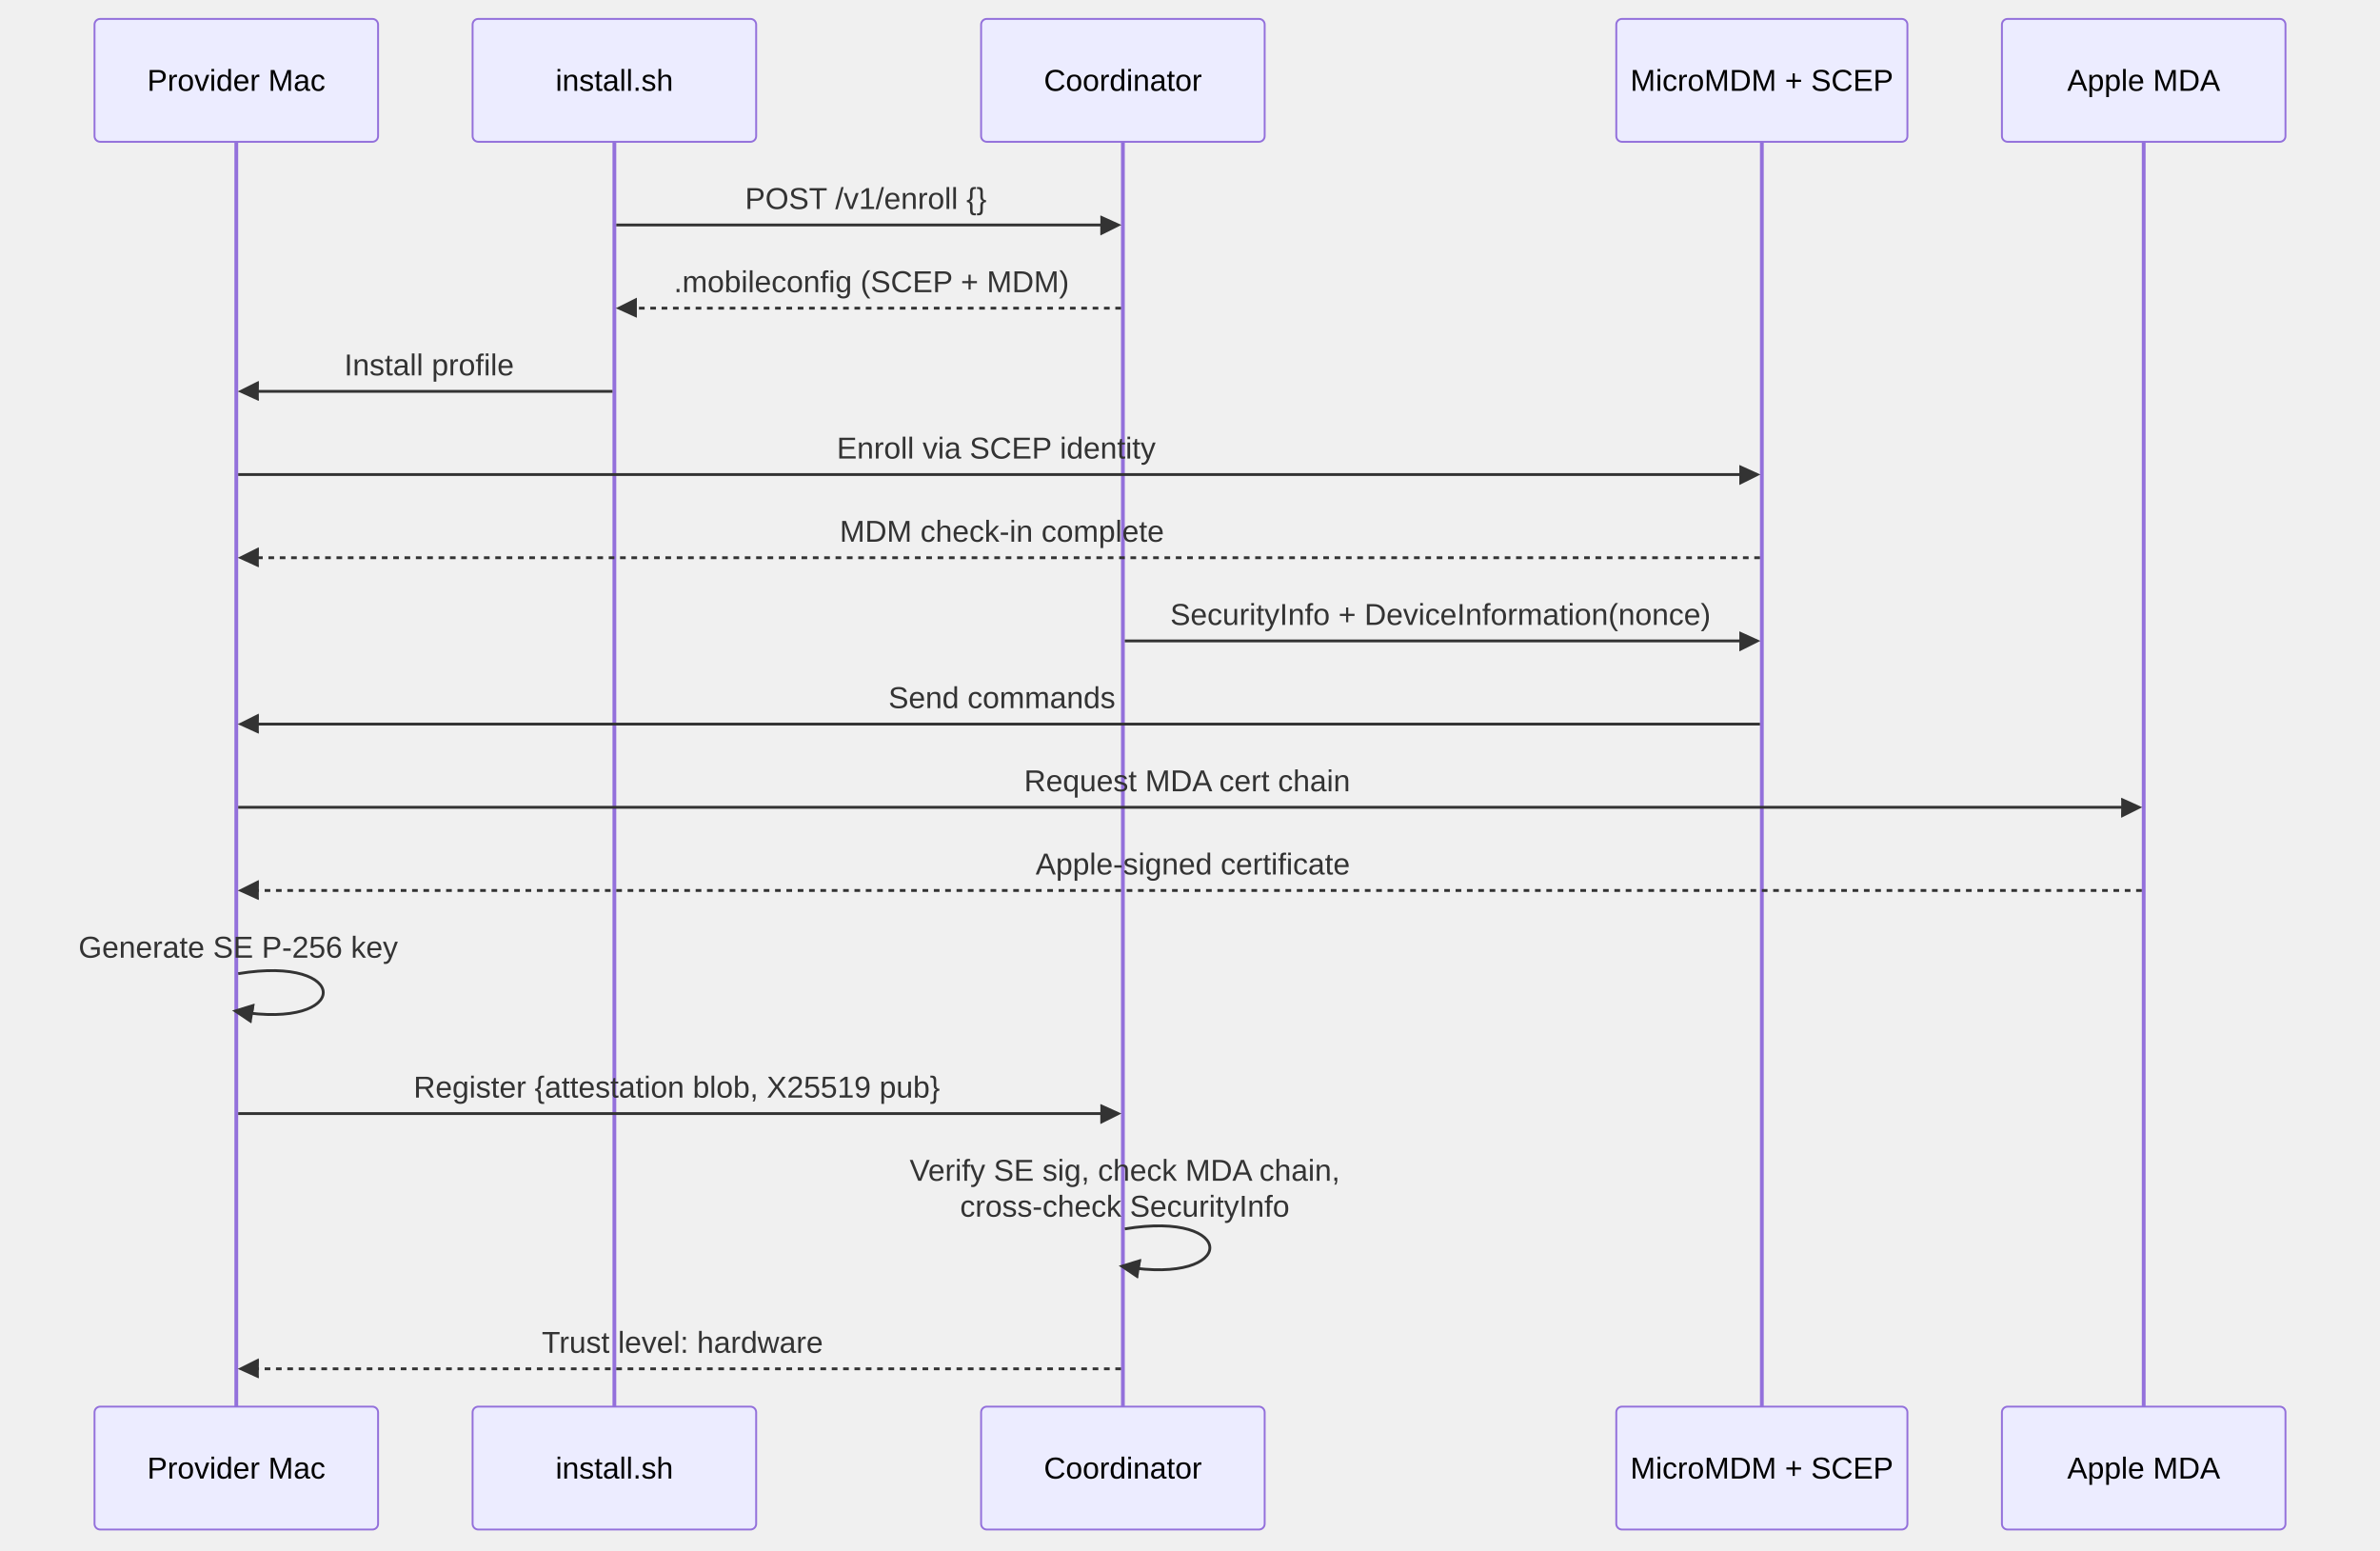
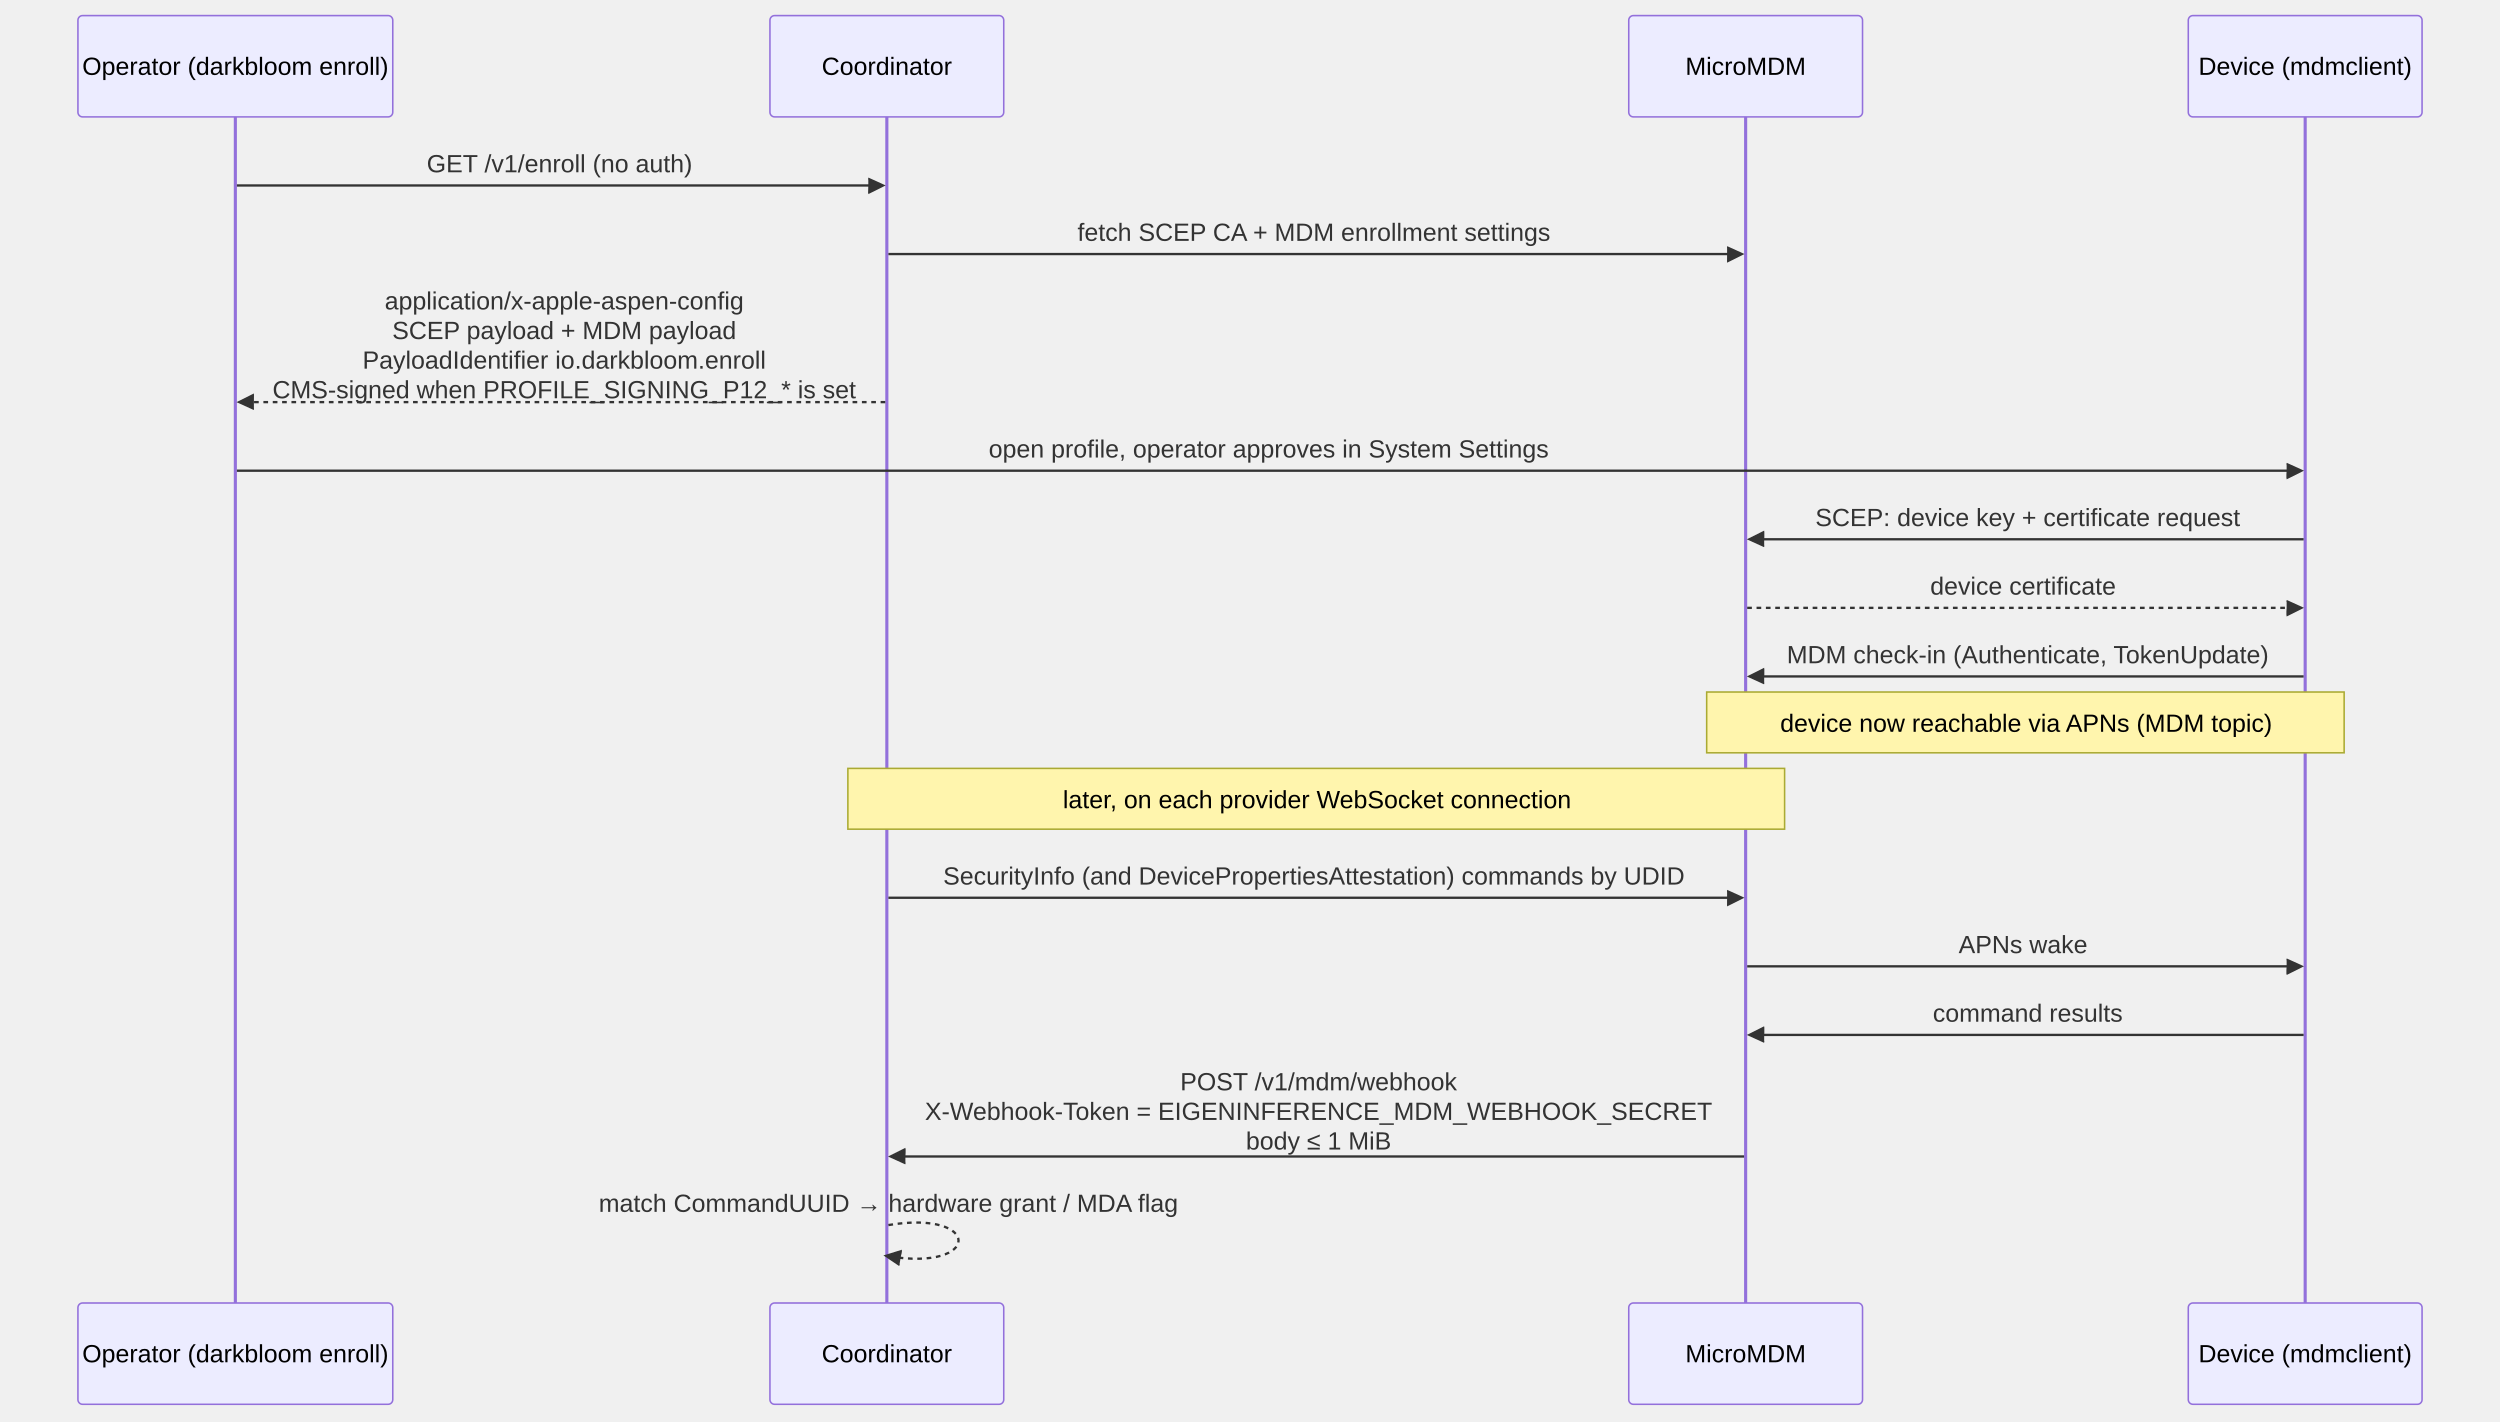
- <svg xmlns="http://www.w3.org/2000/svg" id="my-svg" width="100%" style="max-width: 1259px; background-color: white;" viewBox="-50 -10 1259 820" role="graphics-document document" aria-roledescription="sequence">
+ <svg xmlns="http://www.w3.org/2000/svg" id="my-svg" width="100%" style="max-width: 1604px; background-color: white;" viewBox="-50 -10 1604 912" role="graphics-document document" aria-roledescription="sequence">
  <g>
-     <rect x="1009" y="734" fill="#eaeaea" stroke="#666" width="150" height="65" name="A" rx="3" ry="3" class="actor actor-bottom" />
-     <text x="1084" y="766.5" dominant-baseline="central" alignment-baseline="central" class="actor actor-box" style="text-anchor: middle; font-size: 16px; font-weight: 400;">
-       <tspan x="1084" dy="0">Apple MDA</tspan>
+     <rect x="1354" y="826" fill="#eaeaea" stroke="#666" width="150" height="65" name="D" rx="3" ry="3" class="actor actor-bottom" />
+     <text x="1429" y="858.5" dominant-baseline="central" alignment-baseline="central" class="actor actor-box" style="text-anchor: middle; font-size: 16px; font-weight: 400;">
+       <tspan x="1429" dy="0">Device (mdmclient)</tspan>
    </text>
  </g>
  <g>
-     <rect x="805" y="734" fill="#eaeaea" stroke="#666" width="154" height="65" name="MDM" rx="3" ry="3" class="actor actor-bottom" />
-     <text x="882" y="766.5" dominant-baseline="central" alignment-baseline="central" class="actor actor-box" style="text-anchor: middle; font-size: 16px; font-weight: 400;">
-       <tspan x="882" dy="0">MicroMDM + SCEP</tspan>
+     <rect x="995" y="826" fill="#eaeaea" stroke="#666" width="150" height="65" name="M" rx="3" ry="3" class="actor actor-bottom" />
+     <text x="1070" y="858.5" dominant-baseline="central" alignment-baseline="central" class="actor actor-box" style="text-anchor: middle; font-size: 16px; font-weight: 400;">
+       <tspan x="1070" dy="0">MicroMDM</tspan>
    </text>
  </g>
  <g>
-     <rect x="469" y="734" fill="#eaeaea" stroke="#666" width="150" height="65" name="API" rx="3" ry="3" class="actor actor-bottom" />
-     <text x="544" y="766.5" dominant-baseline="central" alignment-baseline="central" class="actor actor-box" style="text-anchor: middle; font-size: 16px; font-weight: 400;">
-       <tspan x="544" dy="0">Coordinator</tspan>
+     <rect x="444" y="826" fill="#eaeaea" stroke="#666" width="150" height="65" name="K" rx="3" ry="3" class="actor actor-bottom" />
+     <text x="519" y="858.5" dominant-baseline="central" alignment-baseline="central" class="actor actor-box" style="text-anchor: middle; font-size: 16px; font-weight: 400;">
+       <tspan x="519" dy="0">Coordinator</tspan>
    </text>
  </g>
  <g>
-     <rect x="200" y="734" fill="#eaeaea" stroke="#666" width="150" height="65" name="S" rx="3" ry="3" class="actor actor-bottom" />
-     <text x="275" y="766.5" dominant-baseline="central" alignment-baseline="central" class="actor actor-box" style="text-anchor: middle; font-size: 16px; font-weight: 400;">
-       <tspan x="275" dy="0">install.sh</tspan>
+     <rect x="0" y="826" fill="#eaeaea" stroke="#666" width="202" height="65" name="O" rx="3" ry="3" class="actor actor-bottom" />
+     <text x="101" y="858.5" dominant-baseline="central" alignment-baseline="central" class="actor actor-box" style="text-anchor: middle; font-size: 16px; font-weight: 400;">
+       <tspan x="101" dy="0">Operator (darkbloom enroll)</tspan>
    </text>
  </g>
  <g>
-     <rect x="0" y="734" fill="#eaeaea" stroke="#666" width="150" height="65" name="P" rx="3" ry="3" class="actor actor-bottom" />
-     <text x="75" y="766.5" dominant-baseline="central" alignment-baseline="central" class="actor actor-box" style="text-anchor: middle; font-size: 16px; font-weight: 400;">
-       <tspan x="75" dy="0">Provider Mac</tspan>
-     </text>
-   </g>
-   <g>
-     <line id="actor4" x1="1084" y1="65" x2="1084" y2="734" class="actor-line 200" stroke-width="0.5px" stroke="#999" name="A" data-et="life-line" data-id="A" />
-     <g id="root-4" data-et="participant" data-type="participant" data-id="A">
-       <rect x="1009" y="0" fill="#eaeaea" stroke="#666" width="150" height="65" name="A" rx="3" ry="3" class="actor actor-top" />
-       <text x="1084" y="32.5" dominant-baseline="central" alignment-baseline="central" class="actor actor-box" style="text-anchor: middle; font-size: 16px; font-weight: 400;">
-         <tspan x="1084" dy="0">Apple MDA</tspan>
+     <line id="actor3" x1="1429" y1="65" x2="1429" y2="826" class="actor-line 200" stroke-width="0.5px" stroke="#999" name="D" data-et="life-line" data-id="D" />
+     <g id="root-3" data-et="participant" data-type="participant" data-id="D">
+       <rect x="1354" y="0" fill="#eaeaea" stroke="#666" width="150" height="65" name="D" rx="3" ry="3" class="actor actor-top" />
+       <text x="1429" y="32.5" dominant-baseline="central" alignment-baseline="central" class="actor actor-box" style="text-anchor: middle; font-size: 16px; font-weight: 400;">
+         <tspan x="1429" dy="0">Device (mdmclient)</tspan>
      </text>
    </g>
  </g>
  <g>
-     <line id="actor3" x1="882" y1="65" x2="882" y2="734" class="actor-line 200" stroke-width="0.5px" stroke="#999" name="MDM" data-et="life-line" data-id="MDM" />
-     <g id="root-3" data-et="participant" data-type="participant" data-id="MDM">
-       <rect x="805" y="0" fill="#eaeaea" stroke="#666" width="154" height="65" name="MDM" rx="3" ry="3" class="actor actor-top" />
-       <text x="882" y="32.5" dominant-baseline="central" alignment-baseline="central" class="actor actor-box" style="text-anchor: middle; font-size: 16px; font-weight: 400;">
-         <tspan x="882" dy="0">MicroMDM + SCEP</tspan>
+     <line id="actor2" x1="1070" y1="65" x2="1070" y2="826" class="actor-line 200" stroke-width="0.5px" stroke="#999" name="M" data-et="life-line" data-id="M" />
+     <g id="root-2" data-et="participant" data-type="participant" data-id="M">
+       <rect x="995" y="0" fill="#eaeaea" stroke="#666" width="150" height="65" name="M" rx="3" ry="3" class="actor actor-top" />
+       <text x="1070" y="32.5" dominant-baseline="central" alignment-baseline="central" class="actor actor-box" style="text-anchor: middle; font-size: 16px; font-weight: 400;">
+         <tspan x="1070" dy="0">MicroMDM</tspan>
      </text>
    </g>
  </g>
  <g>
-     <line id="actor2" x1="544" y1="65" x2="544" y2="734" class="actor-line 200" stroke-width="0.5px" stroke="#999" name="API" data-et="life-line" data-id="API" />
-     <g id="root-2" data-et="participant" data-type="participant" data-id="API">
-       <rect x="469" y="0" fill="#eaeaea" stroke="#666" width="150" height="65" name="API" rx="3" ry="3" class="actor actor-top" />
-       <text x="544" y="32.5" dominant-baseline="central" alignment-baseline="central" class="actor actor-box" style="text-anchor: middle; font-size: 16px; font-weight: 400;">
-         <tspan x="544" dy="0">Coordinator</tspan>
+     <line id="actor1" x1="519" y1="65" x2="519" y2="826" class="actor-line 200" stroke-width="0.5px" stroke="#999" name="K" data-et="life-line" data-id="K" />
+     <g id="root-1" data-et="participant" data-type="participant" data-id="K">
+       <rect x="444" y="0" fill="#eaeaea" stroke="#666" width="150" height="65" name="K" rx="3" ry="3" class="actor actor-top" />
+       <text x="519" y="32.5" dominant-baseline="central" alignment-baseline="central" class="actor actor-box" style="text-anchor: middle; font-size: 16px; font-weight: 400;">
+         <tspan x="519" dy="0">Coordinator</tspan>
      </text>
    </g>
  </g>
  <g>
-     <line id="actor1" x1="275" y1="65" x2="275" y2="734" class="actor-line 200" stroke-width="0.5px" stroke="#999" name="S" data-et="life-line" data-id="S" />
-     <g id="root-1" data-et="participant" data-type="participant" data-id="S">
-       <rect x="200" y="0" fill="#eaeaea" stroke="#666" width="150" height="65" name="S" rx="3" ry="3" class="actor actor-top" />
-       <text x="275" y="32.5" dominant-baseline="central" alignment-baseline="central" class="actor actor-box" style="text-anchor: middle; font-size: 16px; font-weight: 400;">
-         <tspan x="275" dy="0">install.sh</tspan>
-       </text>
-     </g>
-   </g>
-   <g>
-     <line id="actor0" x1="75" y1="65" x2="75" y2="734" class="actor-line 200" stroke-width="0.5px" stroke="#999" name="P" data-et="life-line" data-id="P" />
-     <g id="root-0" data-et="participant" data-type="participant" data-id="P">
-       <rect x="0" y="0" fill="#eaeaea" stroke="#666" width="150" height="65" name="P" rx="3" ry="3" class="actor actor-top" />
-       <text x="75" y="32.5" dominant-baseline="central" alignment-baseline="central" class="actor actor-box" style="text-anchor: middle; font-size: 16px; font-weight: 400;">
-         <tspan x="75" dy="0">Provider Mac</tspan>
+     <line id="actor0" x1="101" y1="65" x2="101" y2="826" class="actor-line 200" stroke-width="0.5px" stroke="#999" name="O" data-et="life-line" data-id="O" />
+     <g id="root-0" data-et="participant" data-type="participant" data-id="O">
+       <rect x="0" y="0" fill="#eaeaea" stroke="#666" width="202" height="65" name="O" rx="3" ry="3" class="actor actor-top" />
+       <text x="101" y="32.5" dominant-baseline="central" alignment-baseline="central" class="actor actor-box" style="text-anchor: middle; font-size: 16px; font-weight: 400;">
+         <tspan x="101" dy="0">Operator (darkbloom enroll)</tspan>
      </text>
    </g>
  </g>
  <style>#my-svg{font-family:"trebuchet ms",verdana,arial,sans-serif;font-size:16px;fill:#333;}@keyframes edge-animation-frame{from{stroke-dashoffset:0;}}@keyframes dash{to{stroke-dashoffset:0;}}#my-svg .edge-animation-slow{stroke-dasharray:9,5!important;stroke-dashoffset:900;animation:dash 50s linear infinite;stroke-linecap:round;}#my-svg .edge-animation-fast{stroke-dasharray:9,5!important;stroke-dashoffset:900;animation:dash 20s linear infinite;stroke-linecap:round;}#my-svg .error-icon{fill:#552222;}#my-svg .error-text{fill:#552222;stroke:#552222;}#my-svg .edge-thickness-normal{stroke-width:1px;}#my-svg .edge-thickness-thick{stroke-width:3.5px;}#my-svg .edge-pattern-solid{stroke-dasharray:0;}#my-svg .edge-thickness-invisible{stroke-width:0;fill:none;}#my-svg .edge-pattern-dashed{stroke-dasharray:3;}#my-svg .edge-pattern-dotted{stroke-dasharray:2;}#my-svg .marker{fill:#333333;stroke:#333333;}#my-svg .marker.cross{stroke:#333333;}#my-svg svg{font-family:"trebuchet ms",verdana,arial,sans-serif;font-size:16px;}#my-svg p{margin:0;}#my-svg .actor{stroke:#9370DB;fill:#ECECFF;stroke-width:1;}#my-svg rect.actor.outer-path[data-look="neo"]{filter:drop-shadow(1px 2px 2px rgba(185, 185, 185, 1));}#my-svg rect.note[data-look="neo"]{stroke:#aaaa33;fill:#fff5ad;filter:drop-shadow(1px 2px 2px rgba(185, 185, 185, 1));}#my-svg text.actor&gt;tspan{fill:black;stroke:none;}#my-svg .actor-line{stroke:#9370DB;}#my-svg .innerArc{stroke-width:1.5;stroke-dasharray:none;}#my-svg .messageLine0{stroke-width:1.5;stroke-dasharray:none;stroke:#333;}#my-svg .messageLine1{stroke-width:1.5;stroke-dasharray:2,2;stroke:#333;}#my-svg [id$="-arrowhead"] path{fill:#333;stroke:#333;}#my-svg .sequenceNumber{fill:white;}#my-svg [id$="-sequencenumber"]{fill:#333;}#my-svg [id$="-crosshead"] path{fill:#333;stroke:#333;}#my-svg .messageText{fill:#333;stroke:none;}#my-svg .labelBox{stroke:#9370DB;fill:#ECECFF;filter:none;}#my-svg .labelText,#my-svg .labelText&gt;tspan{fill:black;stroke:none;}#my-svg .loopText,#my-svg .loopText&gt;tspan{fill:black;stroke:none;}#my-svg .sectionTitle,#my-svg .sectionTitle&gt;tspan{fill:black;stroke:none;}#my-svg .loopLine{stroke-width:2px;stroke-dasharray:2,2;stroke:#9370DB;fill:#9370DB;}#my-svg .note{stroke:#aaaa33;fill:#fff5ad;}#my-svg .noteText,#my-svg .noteText&gt;tspan{fill:black;stroke:none;font-weight:normal;}#my-svg .activation0{fill:#f4f4f4;stroke:#666;}#my-svg .activation1{fill:#f4f4f4;stroke:#666;}#my-svg .activation2{fill:#f4f4f4;stroke:#666;}#my-svg .actorPopupMenu{position:absolute;}#my-svg .actorPopupMenuPanel{position:absolute;fill:#ECECFF;box-shadow:0px 8px 16px 0px rgba(0,0,0,0.2);filter:drop-shadow(3px 5px 2px rgb(0 0 0 / 0.4));}#my-svg .actor-man circle,#my-svg line{fill:#ECECFF;stroke-width:2px;}#my-svg g rect.rect{filter:drop-shadow(1px 2px 2px rgba(185, 185, 185, 1));stroke:#9370DB;}#my-svg .node .neo-node{stroke:#9370DB;}#my-svg [data-look="neo"].node rect,#my-svg [data-look="neo"].cluster rect,#my-svg [data-look="neo"].node polygon{stroke:#9370DB;filter:drop-shadow(1px 2px 2px rgba(185, 185, 185, 1));}#my-svg [data-look="neo"].node path{stroke:#9370DB;stroke-width:1px;}#my-svg [data-look="neo"].node .outer-path{filter:drop-shadow(1px 2px 2px rgba(185, 185, 185, 1));}#my-svg [data-look="neo"].node .neo-line path{stroke:#9370DB;filter:none;}#my-svg [data-look="neo"].node circle{stroke:#9370DB;filter:drop-shadow(1px 2px 2px rgba(185, 185, 185, 1));}#my-svg [data-look="neo"].node circle .state-start{fill:#000000;}#my-svg [data-look="neo"].icon-shape .icon{fill:#9370DB;filter:drop-shadow(1px 2px 2px rgba(185, 185, 185, 1));}#my-svg [data-look="neo"].icon-shape .icon-neo path{stroke:#9370DB;filter:drop-shadow(1px 2px 2px rgba(185, 185, 185, 1));}#my-svg :root{--mermaid-font-family:"trebuchet ms",verdana,arial,sans-serif;}</style>
  <g />
  <defs>
    <symbol id="my-svg-computer" width="24" height="24">
      <path transform="scale(.5)" d="M2 2v13h20v-13h-20zm18 11h-16v-9h16v9zm-10.228 6l.466-1h3.524l.467 1h-4.457zm14.228 3h-24l2-6h2.104l-1.33 4h18.45l-1.297-4h2.073l2 6zm-5-10h-14v-7h14v7z" />
    </symbol>
  </defs>
  <defs>
    <symbol id="my-svg-database" fill-rule="evenodd" clip-rule="evenodd">
      <path transform="scale(.5)" d="M12.258.001l.256.004.255.005.253.008.251.01.249.012.247.015.246.016.242.019.241.02.239.023.236.024.233.027.231.028.229.031.225.032.223.034.22.036.217.038.214.04.211.041.208.043.205.045.201.046.198.048.194.05.191.051.187.053.183.054.18.056.175.057.172.059.168.06.163.061.16.063.155.064.15.066.074.033.073.033.071.034.07.034.069.035.068.035.067.035.066.035.064.036.064.036.062.036.06.036.06.037.058.037.058.037.055.038.055.038.053.038.052.038.051.039.05.039.048.039.047.039.045.04.044.04.043.04.041.04.04.041.039.041.037.041.036.041.034.041.033.042.032.042.03.042.029.042.027.042.026.043.024.043.023.043.021.043.02.043.018.044.017.043.015.044.013.044.012.044.011.045.009.044.007.045.006.045.004.045.002.045.001.045v17l-.001.045-.002.045-.004.045-.006.045-.007.045-.009.044-.011.045-.012.044-.013.044-.015.044-.017.043-.018.044-.02.043-.021.043-.023.043-.024.043-.026.043-.027.042-.029.042-.03.042-.032.042-.033.042-.034.041-.036.041-.037.041-.039.041-.04.041-.041.04-.043.04-.044.04-.045.04-.047.039-.048.039-.05.039-.051.039-.052.038-.053.038-.055.038-.055.038-.058.037-.058.037-.06.037-.06.036-.062.036-.064.036-.064.036-.066.035-.067.035-.068.035-.069.035-.07.034-.071.034-.073.033-.074.033-.15.066-.155.064-.16.063-.163.061-.168.06-.172.059-.175.057-.18.056-.183.054-.187.053-.191.051-.194.05-.198.048-.201.046-.205.045-.208.043-.211.041-.214.04-.217.038-.22.036-.223.034-.225.032-.229.031-.231.028-.233.027-.236.024-.239.023-.241.02-.242.019-.246.016-.247.015-.249.012-.251.01-.253.008-.255.005-.256.004-.258.001-.258-.001-.256-.004-.255-.005-.253-.008-.251-.01-.249-.012-.247-.015-.245-.016-.243-.019-.241-.02-.238-.023-.236-.024-.234-.027-.231-.028-.228-.031-.226-.032-.223-.034-.22-.036-.217-.038-.214-.04-.211-.041-.208-.043-.204-.045-.201-.046-.198-.048-.195-.05-.19-.051-.187-.053-.184-.054-.179-.056-.176-.057-.172-.059-.167-.06-.164-.061-.159-.063-.155-.064-.151-.066-.074-.033-.072-.033-.072-.034-.07-.034-.069-.035-.068-.035-.067-.035-.066-.035-.064-.036-.063-.036-.062-.036-.061-.036-.06-.037-.058-.037-.057-.037-.056-.038-.055-.038-.053-.038-.052-.038-.051-.039-.049-.039-.049-.039-.046-.039-.046-.04-.044-.04-.043-.04-.041-.04-.04-.041-.039-.041-.037-.041-.036-.041-.034-.041-.033-.042-.032-.042-.03-.042-.029-.042-.027-.042-.026-.043-.024-.043-.023-.043-.021-.043-.02-.043-.018-.044-.017-.043-.015-.044-.013-.044-.012-.044-.011-.045-.009-.044-.007-.045-.006-.045-.004-.045-.002-.045-.001-.045v-17l.001-.045.002-.045.004-.045.006-.045.007-.045.009-.044.011-.045.012-.044.013-.044.015-.044.017-.043.018-.044.02-.043.021-.043.023-.043.024-.043.026-.043.027-.042.029-.042.03-.042.032-.042.033-.042.034-.041.036-.041.037-.041.039-.041.04-.041.041-.04.043-.04.044-.04.046-.04.046-.039.049-.039.049-.039.051-.039.052-.038.053-.038.055-.038.056-.038.057-.037.058-.037.06-.037.061-.036.062-.036.063-.036.064-.036.066-.035.067-.035.068-.035.069-.035.07-.034.072-.034.072-.033.074-.033.151-.066.155-.064.159-.063.164-.061.167-.06.172-.059.176-.057.179-.056.184-.054.187-.053.19-.051.195-.05.198-.048.201-.046.204-.045.208-.043.211-.041.214-.04.217-.038.22-.036.223-.034.226-.032.228-.031.231-.028.234-.027.236-.024.238-.023.241-.02.243-.019.245-.016.247-.015.249-.012.251-.01.253-.008.255-.005.256-.004.258-.001.258.001zm-9.258 20.499v.01l.001.021.003.021.004.022.005.021.006.022.007.022.009.023.01.022.011.023.012.023.013.023.015.023.016.024.017.023.018.024.019.024.021.024.022.025.023.024.024.025.052.049.056.05.061.051.066.051.07.051.075.051.079.052.084.052.088.052.092.052.097.052.102.051.105.052.11.052.114.051.119.051.123.051.127.05.131.05.135.05.139.048.144.049.147.047.152.047.155.047.16.045.163.045.167.043.171.043.176.041.178.041.183.039.187.039.19.037.194.035.197.035.202.033.204.031.209.03.212.029.216.027.219.025.222.024.226.021.23.02.233.018.236.016.24.015.243.012.246.01.249.008.253.005.256.004.259.001.26-.001.257-.004.254-.005.25-.008.247-.011.244-.012.241-.014.237-.016.233-.018.231-.021.226-.021.224-.024.22-.026.216-.027.212-.028.21-.031.205-.031.202-.034.198-.034.194-.036.191-.037.187-.039.183-.04.179-.04.175-.042.172-.043.168-.044.163-.045.16-.046.155-.046.152-.047.148-.048.143-.049.139-.049.136-.05.131-.05.126-.05.123-.051.118-.052.114-.051.11-.052.106-.052.101-.052.096-.052.092-.052.088-.053.083-.051.079-.052.074-.052.07-.051.065-.051.06-.051.056-.05.051-.05.023-.024.023-.025.021-.024.02-.024.019-.024.018-.024.017-.024.015-.023.014-.024.013-.023.012-.023.01-.023.01-.022.008-.022.006-.022.006-.022.004-.022.004-.021.001-.021.001-.021v-4.127l-.077.055-.08.053-.083.054-.085.053-.087.052-.09.052-.093.051-.095.05-.097.05-.1.049-.102.049-.105.048-.106.047-.109.047-.111.046-.114.045-.115.045-.118.044-.12.043-.122.042-.124.042-.126.041-.128.04-.13.04-.132.038-.134.038-.135.037-.138.037-.139.035-.142.035-.143.034-.144.033-.147.032-.148.031-.15.03-.151.03-.153.029-.154.027-.156.027-.158.026-.159.025-.161.024-.162.023-.163.022-.165.021-.166.02-.167.019-.169.018-.169.017-.171.016-.173.015-.173.014-.175.013-.175.012-.177.011-.178.01-.179.008-.179.008-.181.006-.182.005-.182.004-.184.003-.184.002h-.37l-.184-.002-.184-.003-.182-.004-.182-.005-.181-.006-.179-.008-.179-.008-.178-.01-.176-.011-.176-.012-.175-.013-.173-.014-.172-.015-.171-.016-.17-.017-.169-.018-.167-.019-.166-.02-.165-.021-.163-.022-.162-.023-.161-.024-.159-.025-.157-.026-.156-.027-.155-.027-.153-.029-.151-.03-.15-.03-.148-.031-.146-.032-.145-.033-.143-.034-.141-.035-.14-.035-.137-.037-.136-.037-.134-.038-.132-.038-.13-.04-.128-.04-.126-.041-.124-.042-.122-.042-.12-.044-.117-.043-.116-.045-.113-.045-.112-.046-.109-.047-.106-.047-.105-.048-.102-.049-.1-.049-.097-.05-.095-.05-.093-.052-.09-.051-.087-.052-.085-.053-.083-.054-.08-.054-.077-.054v4.127zm0-5.654v.011l.001.021.003.021.004.021.005.022.006.022.007.022.009.022.01.022.011.023.012.023.013.023.015.024.016.023.017.024.018.024.019.024.021.024.022.024.023.025.024.024.052.05.056.05.061.05.066.051.07.051.075.052.079.051.084.052.088.052.092.052.097.052.102.052.105.052.11.051.114.051.119.052.123.05.127.051.131.05.135.049.139.049.144.048.147.048.152.047.155.046.16.045.163.045.167.044.171.042.176.042.178.04.183.04.187.038.19.037.194.036.197.034.202.033.204.032.209.03.212.028.216.027.219.025.222.024.226.022.23.02.233.018.236.016.24.014.243.012.246.01.249.008.253.006.256.003.259.001.26-.001.257-.003.254-.006.25-.008.247-.01.244-.012.241-.015.237-.016.233-.018.231-.02.226-.022.224-.024.22-.025.216-.027.212-.029.21-.03.205-.032.202-.033.198-.035.194-.036.191-.037.187-.039.183-.039.179-.041.175-.042.172-.043.168-.044.163-.045.16-.045.155-.047.152-.047.148-.048.143-.048.139-.05.136-.049.131-.05.126-.051.123-.051.118-.051.114-.052.11-.052.106-.052.101-.052.096-.052.092-.052.088-.052.083-.052.079-.052.074-.051.07-.052.065-.051.06-.05.056-.051.051-.049.023-.025.023-.024.021-.025.02-.024.019-.024.018-.024.017-.024.015-.023.014-.023.013-.024.012-.022.01-.023.01-.023.008-.022.006-.022.006-.022.004-.021.004-.022.001-.021.001-.021v-4.139l-.077.054-.08.054-.083.054-.085.052-.087.053-.09.051-.093.051-.095.051-.097.05-.1.049-.102.049-.105.048-.106.047-.109.047-.111.046-.114.045-.115.044-.118.044-.12.044-.122.042-.124.042-.126.041-.128.04-.13.039-.132.039-.134.038-.135.037-.138.036-.139.036-.142.035-.143.033-.144.033-.147.033-.148.031-.15.03-.151.03-.153.028-.154.028-.156.027-.158.026-.159.025-.161.024-.162.023-.163.022-.165.021-.166.02-.167.019-.169.018-.169.017-.171.016-.173.015-.173.014-.175.013-.175.012-.177.011-.178.009-.179.009-.179.007-.181.007-.182.005-.182.004-.184.003-.184.002h-.37l-.184-.002-.184-.003-.182-.004-.182-.005-.181-.007-.179-.007-.179-.009-.178-.009-.176-.011-.176-.012-.175-.013-.173-.014-.172-.015-.171-.016-.17-.017-.169-.018-.167-.019-.166-.02-.165-.021-.163-.022-.162-.023-.161-.024-.159-.025-.157-.026-.156-.027-.155-.028-.153-.028-.151-.03-.15-.03-.148-.031-.146-.033-.145-.033-.143-.033-.141-.035-.14-.036-.137-.036-.136-.037-.134-.038-.132-.039-.13-.039-.128-.04-.126-.041-.124-.042-.122-.043-.12-.043-.117-.044-.116-.044-.113-.046-.112-.046-.109-.046-.106-.047-.105-.048-.102-.049-.1-.049-.097-.05-.095-.051-.093-.051-.09-.051-.087-.053-.085-.052-.083-.054-.08-.054-.077-.054v4.139zm0-5.666v.011l.001.02.003.022.004.021.005.022.006.021.007.022.009.023.01.022.011.023.012.023.013.023.015.023.016.024.017.024.018.023.019.024.021.025.022.024.023.024.024.025.052.05.056.05.061.05.066.051.07.051.075.052.079.051.084.052.088.052.092.052.097.052.102.052.105.051.11.052.114.051.119.051.123.051.127.05.131.05.135.05.139.049.144.048.147.048.152.047.155.046.16.045.163.045.167.043.171.043.176.042.178.04.183.04.187.038.19.037.194.036.197.034.202.033.204.032.209.03.212.028.216.027.219.025.222.024.226.021.23.02.233.018.236.017.24.014.243.012.246.01.249.008.253.006.256.003.259.001.26-.001.257-.003.254-.006.25-.008.247-.01.244-.013.241-.014.237-.016.233-.018.231-.02.226-.022.224-.024.22-.025.216-.027.212-.029.21-.03.205-.032.202-.033.198-.035.194-.036.191-.037.187-.039.183-.039.179-.041.175-.042.172-.043.168-.044.163-.045.16-.045.155-.047.152-.047.148-.048.143-.049.139-.049.136-.049.131-.051.126-.05.123-.051.118-.052.114-.051.11-.052.106-.052.101-.052.096-.052.092-.052.088-.052.083-.052.079-.052.074-.052.07-.051.065-.051.06-.051.056-.05.051-.049.023-.025.023-.025.021-.024.02-.024.019-.024.018-.024.017-.024.015-.023.014-.024.013-.023.012-.023.01-.022.01-.023.008-.022.006-.022.006-.022.004-.022.004-.021.001-.021.001-.021v-4.153l-.077.054-.08.054-.083.053-.085.053-.087.053-.09.051-.093.051-.095.051-.097.05-.1.049-.102.048-.105.048-.106.048-.109.046-.111.046-.114.046-.115.044-.118.044-.12.043-.122.043-.124.042-.126.041-.128.04-.13.039-.132.039-.134.038-.135.037-.138.036-.139.036-.142.034-.143.034-.144.033-.147.032-.148.032-.15.03-.151.03-.153.028-.154.028-.156.027-.158.026-.159.024-.161.024-.162.023-.163.023-.165.021-.166.02-.167.019-.169.018-.169.017-.171.016-.173.015-.173.014-.175.013-.175.012-.177.01-.178.01-.179.009-.179.007-.181.006-.182.006-.182.004-.184.003-.184.001-.185.001-.185-.001-.184-.001-.184-.003-.182-.004-.182-.006-.181-.006-.179-.007-.179-.009-.178-.01-.176-.01-.176-.012-.175-.013-.173-.014-.172-.015-.171-.016-.17-.017-.169-.018-.167-.019-.166-.02-.165-.021-.163-.023-.162-.023-.161-.024-.159-.024-.157-.026-.156-.027-.155-.028-.153-.028-.151-.03-.15-.03-.148-.032-.146-.032-.145-.033-.143-.034-.141-.034-.14-.036-.137-.036-.136-.037-.134-.038-.132-.039-.13-.039-.128-.041-.126-.041-.124-.041-.122-.043-.12-.043-.117-.044-.116-.044-.113-.046-.112-.046-.109-.046-.106-.048-.105-.048-.102-.048-.1-.05-.097-.049-.095-.051-.093-.051-.09-.052-.087-.052-.085-.053-.083-.053-.08-.054-.077-.054v4.153zm8.74-8.179l-.257.004-.254.005-.25.008-.247.011-.244.012-.241.014-.237.016-.233.018-.231.021-.226.022-.224.023-.22.026-.216.027-.212.028-.21.031-.205.032-.202.033-.198.034-.194.036-.191.038-.187.038-.183.04-.179.041-.175.042-.172.043-.168.043-.163.045-.16.046-.155.046-.152.048-.148.048-.143.048-.139.049-.136.05-.131.05-.126.051-.123.051-.118.051-.114.052-.11.052-.106.052-.101.052-.096.052-.092.052-.088.052-.083.052-.079.052-.074.051-.07.052-.065.051-.06.05-.056.05-.051.05-.023.025-.023.024-.021.024-.02.025-.019.024-.018.024-.017.023-.015.024-.014.023-.013.023-.012.023-.01.023-.01.022-.008.022-.006.023-.006.021-.004.022-.004.021-.001.021-.001.021.001.021.001.021.004.021.004.022.006.021.006.023.008.022.01.022.01.023.012.023.013.023.014.023.015.024.017.023.018.024.019.024.02.025.021.024.023.024.023.025.051.05.056.05.06.05.065.051.07.052.074.051.079.052.083.052.088.052.092.052.096.052.101.052.106.052.11.052.114.052.118.051.123.051.126.051.131.05.136.05.139.049.143.048.148.048.152.048.155.046.16.046.163.045.168.043.172.043.175.042.179.041.183.04.187.038.191.038.194.036.198.034.202.033.205.032.21.031.212.028.216.027.22.026.224.023.226.022.231.021.233.018.237.016.241.014.244.012.247.011.25.008.254.005.257.004.26.001.26-.001.257-.004.254-.005.25-.008.247-.011.244-.012.241-.014.237-.016.233-.018.231-.021.226-.022.224-.023.22-.026.216-.027.212-.028.21-.031.205-.032.202-.033.198-.034.194-.036.191-.038.187-.038.183-.04.179-.041.175-.042.172-.043.168-.043.163-.045.16-.046.155-.046.152-.048.148-.048.143-.048.139-.049.136-.05.131-.05.126-.051.123-.051.118-.051.114-.052.11-.052.106-.052.101-.052.096-.052.092-.052.088-.052.083-.052.079-.052.074-.051.07-.052.065-.051.06-.05.056-.05.051-.05.023-.025.023-.024.021-.024.02-.025.019-.024.018-.024.017-.023.015-.024.014-.023.013-.023.012-.023.01-.023.01-.022.008-.022.006-.023.006-.021.004-.022.004-.021.001-.021.001-.021-.001-.021-.001-.021-.004-.021-.004-.022-.006-.021-.006-.023-.008-.022-.01-.022-.01-.023-.012-.023-.013-.023-.014-.023-.015-.024-.017-.023-.018-.024-.019-.024-.02-.025-.021-.024-.023-.024-.023-.025-.051-.05-.056-.05-.06-.05-.065-.051-.07-.052-.074-.051-.079-.052-.083-.052-.088-.052-.092-.052-.096-.052-.101-.052-.106-.052-.11-.052-.114-.052-.118-.051-.123-.051-.126-.051-.131-.05-.136-.05-.139-.049-.143-.048-.148-.048-.152-.048-.155-.046-.16-.046-.163-.045-.168-.043-.172-.043-.175-.042-.179-.041-.183-.04-.187-.038-.191-.038-.194-.036-.198-.034-.202-.033-.205-.032-.21-.031-.212-.028-.216-.027-.22-.026-.224-.023-.226-.022-.231-.021-.233-.018-.237-.016-.241-.014-.244-.012-.247-.011-.25-.008-.254-.005-.257-.004-.26-.001-.26.001z" />
    </symbol>
  </defs>
  <defs>
    <symbol id="my-svg-clock" width="24" height="24">
      <path transform="scale(.5)" d="M12 2c5.514 0 10 4.486 10 10s-4.486 10-10 10-10-4.486-10-10 4.486-10 10-10zm0-2c-6.627 0-12 5.373-12 12s5.373 12 12 12 12-5.373 12-12-5.373-12-12-12zm5.848 12.459c.202.038.202.333.001.372-1.907.361-6.045 1.111-6.547 1.111-.719 0-1.301-.582-1.301-1.301 0-.512.77-5.447 1.125-7.445.034-.192.312-.181.343.014l.985 6.238 5.394 1.011z" />
    </symbol>
  </defs>
  <defs>
    <marker id="my-svg-arrowhead" refX="7.9" refY="5" markerUnits="userSpaceOnUse" markerWidth="12" markerHeight="12" orient="auto-start-reverse">
      <path d="M -1 0 L 10 5 L 0 10 z" />
    </marker>
  </defs>
  <defs>
    <marker id="my-svg-crosshead" markerWidth="15" markerHeight="8" orient="auto" refX="4" refY="4.5">
      <path fill="none" stroke="#000000" stroke-width="1pt" d="M 1,2 L 6,7 M 6,2 L 1,7" style="stroke-dasharray: 0, 0;" />
    </marker>
  </defs>
  <defs>
    <marker id="my-svg-filled-head" refX="15.5" refY="7" markerWidth="20" markerHeight="28" orient="auto">
      <path d="M 18,7 L9,13 L14,7 L9,1 Z" />
    </marker>
  </defs>
  <defs>
    <marker id="my-svg-sequencenumber" refX="15" refY="15" markerWidth="60" markerHeight="40" orient="auto">
      <circle cx="15" cy="15" r="6" />
    </marker>
  </defs>
  <defs>
    <marker id="my-svg-solidTopArrowHead" refX="7.9" refY="7.25" markerUnits="userSpaceOnUse" markerWidth="12" markerHeight="12" orient="auto-start-reverse">
      <path d="M 0 0 L 10 8 L 0 8 z" />
    </marker>
  </defs>
  <defs>
    <marker id="my-svg-solidBottomArrowHead" refX="7.9" refY="0.75" markerUnits="userSpaceOnUse" markerWidth="12" markerHeight="12" orient="auto-start-reverse">
      <path d="M 0 0 L 10 0 L 0 8 z" />
    </marker>
  </defs>
  <defs>
    <marker id="my-svg-stickTopArrowHead" refX="7.5" refY="7" markerUnits="userSpaceOnUse" markerWidth="12" markerHeight="12" orient="auto-start-reverse">
      <path d="M 0 0 L 7 7" stroke="black" stroke-width="1.5" fill="none" />
    </marker>
  </defs>
  <defs>
    <marker id="my-svg-stickBottomArrowHead" refX="7.5" refY="0" markerUnits="userSpaceOnUse" markerWidth="12" markerHeight="12" orient="auto-start-reverse">
      <path d="M 0 7 L 7 0" stroke="black" stroke-width="1.5" fill="none" />
    </marker>
  </defs>
-   <text x="408" y="80" text-anchor="middle" dominant-baseline="middle" alignment-baseline="middle" class="messageText" dy="1em" style="font-size: 16px; font-weight: 400;">POST /v1/enroll {}</text>
-   <line x1="276" y1="109" x2="540" y2="109" class="messageLine0" data-et="message" data-id="i0" data-from="S" data-to="API" stroke-width="2" stroke="none" marker-end="url(#my-svg-arrowhead)" style="fill: none;" />
-   <text x="411" y="124" text-anchor="middle" dominant-baseline="middle" alignment-baseline="middle" class="messageText" dy="1em" style="font-size: 16px; font-weight: 400;">.mobileconfig (SCEP + MDM)</text>
-   <line x1="543" y1="153" x2="279" y2="153" class="messageLine1" data-et="message" data-id="i1" data-from="API" data-to="S" stroke-width="2" stroke="none" marker-end="url(#my-svg-arrowhead)" style="stroke-dasharray: 3, 3; fill: none;" />
-   <text x="177" y="168" text-anchor="middle" dominant-baseline="middle" alignment-baseline="middle" class="messageText" dy="1em" style="font-size: 16px; font-weight: 400;">Install profile</text>
-   <line x1="274" y1="197" x2="79" y2="197" class="messageLine0" data-et="message" data-id="i2" data-from="S" data-to="P" stroke-width="2" stroke="none" marker-end="url(#my-svg-arrowhead)" style="fill: none;" />
-   <text x="477" y="212" text-anchor="middle" dominant-baseline="middle" alignment-baseline="middle" class="messageText" dy="1em" style="font-size: 16px; font-weight: 400;">Enroll via SCEP identity</text>
-   <line x1="76" y1="241" x2="878" y2="241" class="messageLine0" data-et="message" data-id="i3" data-from="P" data-to="MDM" stroke-width="2" stroke="none" marker-end="url(#my-svg-arrowhead)" style="fill: none;" />
-   <text x="480" y="256" text-anchor="middle" dominant-baseline="middle" alignment-baseline="middle" class="messageText" dy="1em" style="font-size: 16px; font-weight: 400;">MDM check-in complete</text>
-   <line x1="881" y1="285" x2="79" y2="285" class="messageLine1" data-et="message" data-id="i4" data-from="MDM" data-to="P" stroke-width="2" stroke="none" marker-end="url(#my-svg-arrowhead)" style="stroke-dasharray: 3, 3; fill: none;" />
-   <text x="712" y="300" text-anchor="middle" dominant-baseline="middle" alignment-baseline="middle" class="messageText" dy="1em" style="font-size: 16px; font-weight: 400;">SecurityInfo + DeviceInformation(nonce)</text>
-   <line x1="545" y1="329" x2="878" y2="329" class="messageLine0" data-et="message" data-id="i5" data-from="API" data-to="MDM" stroke-width="2" stroke="none" marker-end="url(#my-svg-arrowhead)" style="fill: none;" />
-   <text x="480" y="344" text-anchor="middle" dominant-baseline="middle" alignment-baseline="middle" class="messageText" dy="1em" style="font-size: 16px; font-weight: 400;">Send commands</text>
-   <line x1="881" y1="373" x2="79" y2="373" class="messageLine0" data-et="message" data-id="i6" data-from="MDM" data-to="P" stroke-width="2" stroke="none" marker-end="url(#my-svg-arrowhead)" style="fill: none;" />
-   <text x="578" y="388" text-anchor="middle" dominant-baseline="middle" alignment-baseline="middle" class="messageText" dy="1em" style="font-size: 16px; font-weight: 400;">Request MDA cert chain</text>
-   <line x1="76" y1="417" x2="1080" y2="417" class="messageLine0" data-et="message" data-id="i7" data-from="P" data-to="A" stroke-width="2" stroke="none" marker-end="url(#my-svg-arrowhead)" style="fill: none;" />
-   <text x="581" y="432" text-anchor="middle" dominant-baseline="middle" alignment-baseline="middle" class="messageText" dy="1em" style="font-size: 16px; font-weight: 400;">Apple-signed certificate</text>
-   <line x1="1083" y1="461" x2="79" y2="461" class="messageLine1" data-et="message" data-id="i8" data-from="A" data-to="P" stroke-width="2" stroke="none" marker-end="url(#my-svg-arrowhead)" style="stroke-dasharray: 3, 3; fill: none;" />
-   <text x="76" y="476" text-anchor="middle" dominant-baseline="middle" alignment-baseline="middle" class="messageText" dy="1em" style="font-size: 16px; font-weight: 400;">Generate SE P-256 key</text>
-   <path d="M 76,505 C 136,495 136,535 76,525" class="messageLine0" data-et="message" data-id="i9" data-from="P" data-to="P" stroke-width="2" stroke="none" marker-end="url(#my-svg-arrowhead)" style="fill: none;" />
-   <text x="308" y="550" text-anchor="middle" dominant-baseline="middle" alignment-baseline="middle" class="messageText" dy="1em" style="font-size: 16px; font-weight: 400;">Register {attestation blob, X25519 pub}</text>
-   <line x1="76" y1="579" x2="540" y2="579" class="messageLine0" data-et="message" data-id="i10" data-from="P" data-to="API" stroke-width="2" stroke="none" marker-end="url(#my-svg-arrowhead)" style="fill: none;" />
-   <text x="545" y="594" text-anchor="middle" dominant-baseline="middle" alignment-baseline="middle" class="messageText" dy="1em" style="font-size: 16px; font-weight: 400;">Verify SE sig, check MDA chain,</text>
-   <text x="545" y="613" text-anchor="middle" dominant-baseline="middle" alignment-baseline="middle" class="messageText" dy="1em" style="font-size: 16px; font-weight: 400;">cross-check SecurityInfo</text>
-   <path d="M 545,640 C 605,630 605,670 545,660" class="messageLine0" data-et="message" data-id="i11" data-from="API" data-to="API" stroke-width="2" stroke="none" marker-end="url(#my-svg-arrowhead)" style="fill: none;" />
-   <text x="311" y="685" text-anchor="middle" dominant-baseline="middle" alignment-baseline="middle" class="messageText" dy="1em" style="font-size: 16px; font-weight: 400;">Trust level: hardware</text>
-   <line x1="543" y1="714" x2="79" y2="714" class="messageLine1" data-et="message" data-id="i12" data-from="API" data-to="P" stroke-width="2" stroke="none" marker-end="url(#my-svg-arrowhead)" style="stroke-dasharray: 3, 3; fill: none;" />
+   <g data-et="note" data-id="i7">
+     <rect x="1045" y="434" fill="#EDF2AE" stroke="#666" width="409" height="39" class="note" />
+     <text x="1250" y="439" text-anchor="middle" dominant-baseline="middle" alignment-baseline="middle" class="noteText" dy="1em" style="font-size: 16px; font-weight: 400;">
+       <tspan x="1250">device now reachable via APNs (MDM topic)</tspan>
+     </text>
+   </g>
+   <g data-et="note" data-id="i8">
+     <rect x="494" y="483" fill="#EDF2AE" stroke="#666" width="601" height="39" class="note" />
+     <text x="795" y="488" text-anchor="middle" dominant-baseline="middle" alignment-baseline="middle" class="noteText" dy="1em" style="font-size: 16px; font-weight: 400;">
+       <tspan x="795">later, on each provider WebSocket connection</tspan>
+     </text>
+   </g>
+   <text x="309" y="80" text-anchor="middle" dominant-baseline="middle" alignment-baseline="middle" class="messageText" dy="1em" style="font-size: 16px; font-weight: 400;">GET /v1/enroll (no auth)</text>
+   <line x1="102" y1="109" x2="515" y2="109" class="messageLine0" data-et="message" data-id="i0" data-from="O" data-to="K" stroke-width="2" stroke="none" marker-end="url(#my-svg-arrowhead)" style="fill: none;" />
+   <text x="793" y="124" text-anchor="middle" dominant-baseline="middle" alignment-baseline="middle" class="messageText" dy="1em" style="font-size: 16px; font-weight: 400;">fetch SCEP CA + MDM enrollment settings</text>
+   <line x1="520" y1="153" x2="1066" y2="153" class="messageLine0" data-et="message" data-id="i1" data-from="K" data-to="M" stroke-width="2" stroke="none" marker-end="url(#my-svg-arrowhead)" style="fill: none;" />
+   <text x="312" y="168" text-anchor="middle" dominant-baseline="middle" alignment-baseline="middle" class="messageText" dy="1em" style="font-size: 16px; font-weight: 400;">application/x-apple-aspen-config</text>
+   <text x="312" y="187" text-anchor="middle" dominant-baseline="middle" alignment-baseline="middle" class="messageText" dy="1em" style="font-size: 16px; font-weight: 400;">SCEP payload + MDM payload</text>
+   <text x="312" y="206" text-anchor="middle" dominant-baseline="middle" alignment-baseline="middle" class="messageText" dy="1em" style="font-size: 16px; font-weight: 400;">PayloadIdentifier io.darkbloom.enroll</text>
+   <text x="312" y="225" text-anchor="middle" dominant-baseline="middle" alignment-baseline="middle" class="messageText" dy="1em" style="font-size: 16px; font-weight: 400;">CMS-signed when PROFILE_SIGNING_P12_* is set</text>
+   <line x1="518" y1="248" x2="105" y2="248" class="messageLine1" data-et="message" data-id="i2" data-from="K" data-to="O" stroke-width="2" stroke="none" marker-end="url(#my-svg-arrowhead)" style="stroke-dasharray: 3, 3; fill: none;" />
+   <text x="764" y="263" text-anchor="middle" dominant-baseline="middle" alignment-baseline="middle" class="messageText" dy="1em" style="font-size: 16px; font-weight: 400;">open profile, operator approves in System Settings</text>
+   <line x1="102" y1="292" x2="1425" y2="292" class="messageLine0" data-et="message" data-id="i3" data-from="O" data-to="D" stroke-width="2" stroke="none" marker-end="url(#my-svg-arrowhead)" style="fill: none;" />
+   <text x="1251" y="307" text-anchor="middle" dominant-baseline="middle" alignment-baseline="middle" class="messageText" dy="1em" style="font-size: 16px; font-weight: 400;">SCEP: device key + certificate request</text>
+   <line x1="1428" y1="336" x2="1074" y2="336" class="messageLine0" data-et="message" data-id="i4" data-from="D" data-to="M" stroke-width="2" stroke="none" marker-end="url(#my-svg-arrowhead)" style="fill: none;" />
+   <text x="1248" y="351" text-anchor="middle" dominant-baseline="middle" alignment-baseline="middle" class="messageText" dy="1em" style="font-size: 16px; font-weight: 400;">device certificate</text>
+   <line x1="1071" y1="380" x2="1425" y2="380" class="messageLine1" data-et="message" data-id="i5" data-from="M" data-to="D" stroke-width="2" stroke="none" marker-end="url(#my-svg-arrowhead)" style="stroke-dasharray: 3, 3; fill: none;" />
+   <text x="1251" y="395" text-anchor="middle" dominant-baseline="middle" alignment-baseline="middle" class="messageText" dy="1em" style="font-size: 16px; font-weight: 400;">MDM check-in (Authenticate, TokenUpdate)</text>
+   <line x1="1428" y1="424" x2="1074" y2="424" class="messageLine0" data-et="message" data-id="i6" data-from="D" data-to="M" stroke-width="2" stroke="none" marker-end="url(#my-svg-arrowhead)" style="fill: none;" />
+   <text x="793" y="537" text-anchor="middle" dominant-baseline="middle" alignment-baseline="middle" class="messageText" dy="1em" style="font-size: 16px; font-weight: 400;">SecurityInfo (and DevicePropertiesAttestation) commands by UDID</text>
+   <line x1="520" y1="566" x2="1066" y2="566" class="messageLine0" data-et="message" data-id="i9" data-from="K" data-to="M" stroke-width="2" stroke="none" marker-end="url(#my-svg-arrowhead)" style="fill: none;" />
+   <text x="1248" y="581" text-anchor="middle" dominant-baseline="middle" alignment-baseline="middle" class="messageText" dy="1em" style="font-size: 16px; font-weight: 400;">APNs wake</text>
+   <line x1="1071" y1="610" x2="1425" y2="610" class="messageLine0" data-et="message" data-id="i10" data-from="M" data-to="D" stroke-width="2" stroke="none" marker-end="url(#my-svg-arrowhead)" style="fill: none;" />
+   <text x="1251" y="625" text-anchor="middle" dominant-baseline="middle" alignment-baseline="middle" class="messageText" dy="1em" style="font-size: 16px; font-weight: 400;">command results</text>
+   <line x1="1428" y1="654" x2="1074" y2="654" class="messageLine0" data-et="message" data-id="i11" data-from="D" data-to="M" stroke-width="2" stroke="none" marker-end="url(#my-svg-arrowhead)" style="fill: none;" />
+   <text x="796" y="669" text-anchor="middle" dominant-baseline="middle" alignment-baseline="middle" class="messageText" dy="1em" style="font-size: 16px; font-weight: 400;">POST /v1/mdm/webhook</text>
+   <text x="796" y="688" text-anchor="middle" dominant-baseline="middle" alignment-baseline="middle" class="messageText" dy="1em" style="font-size: 16px; font-weight: 400;">X-Webhook-Token = EIGENINFERENCE_MDM_WEBHOOK_SECRET</text>
+   <text x="796" y="707" text-anchor="middle" dominant-baseline="middle" alignment-baseline="middle" class="messageText" dy="1em" style="font-size: 16px; font-weight: 400;">body ≤ 1 MiB</text>
+   <line x1="1069" y1="732" x2="523" y2="732" class="messageLine0" data-et="message" data-id="i12" data-from="M" data-to="K" stroke-width="2" stroke="none" marker-end="url(#my-svg-arrowhead)" style="fill: none;" />
+   <text x="520" y="747" text-anchor="middle" dominant-baseline="middle" alignment-baseline="middle" class="messageText" dy="1em" style="font-size: 16px; font-weight: 400;">match CommandUUID → hardware grant / MDA flag</text>
+   <path d="M 520,776 C 580,766 580,806 520,796" class="messageLine1" data-et="message" data-id="i13" data-from="K" data-to="K" stroke-width="2" stroke="none" marker-end="url(#my-svg-arrowhead)" style="stroke-dasharray: 3, 3; fill: none;" />
</svg>
